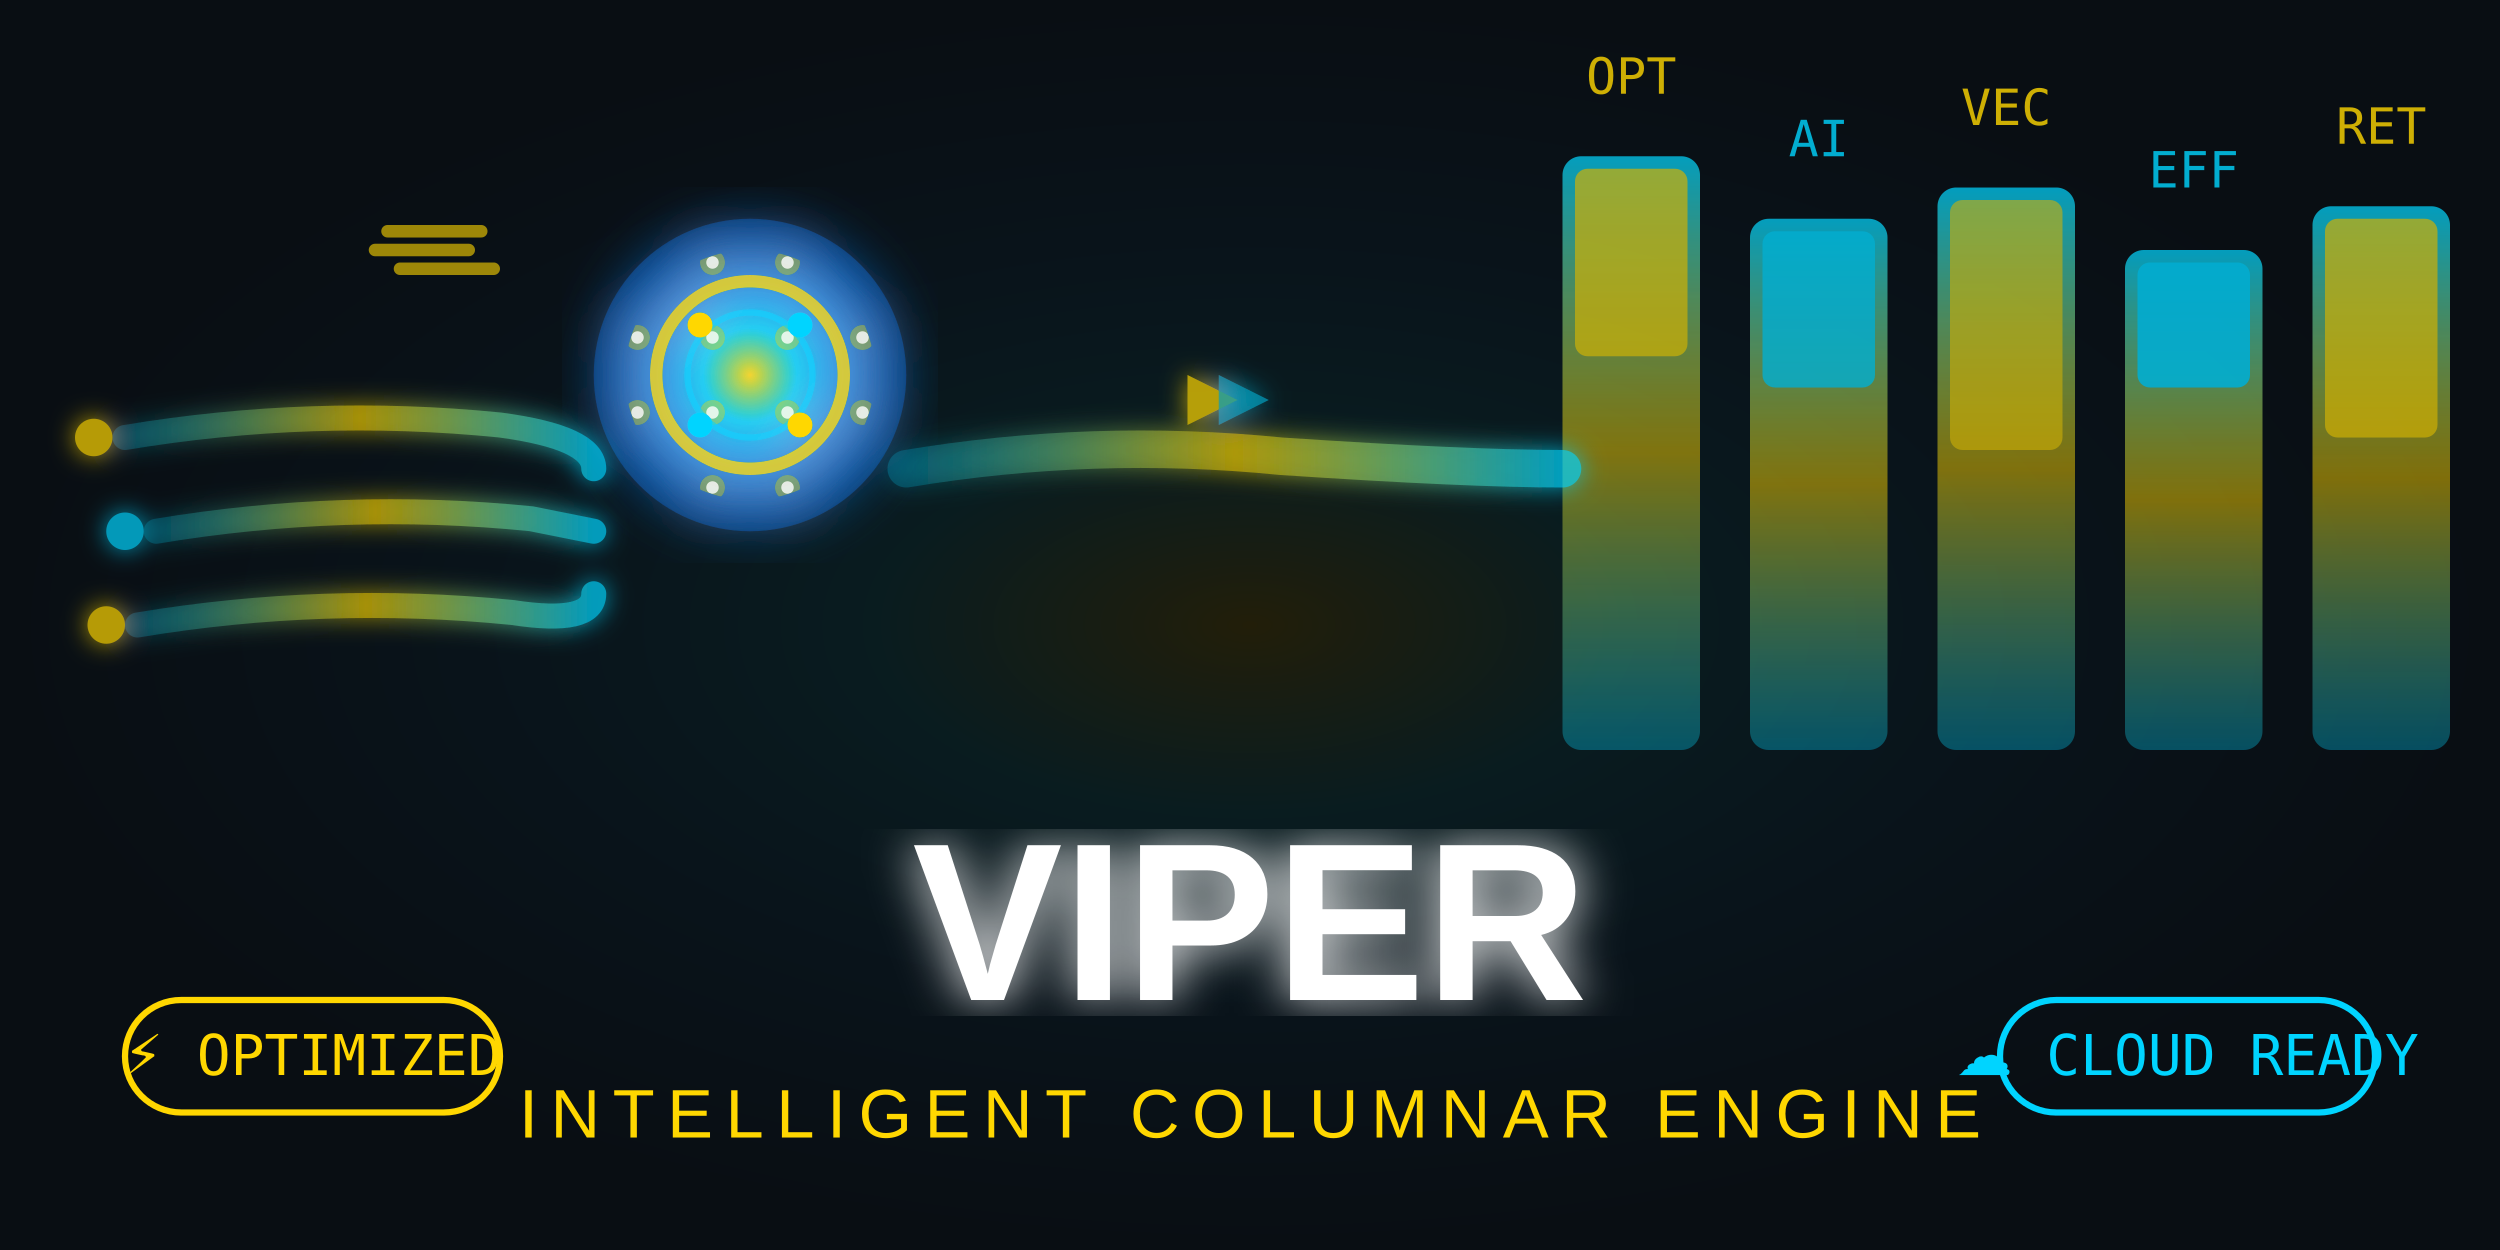
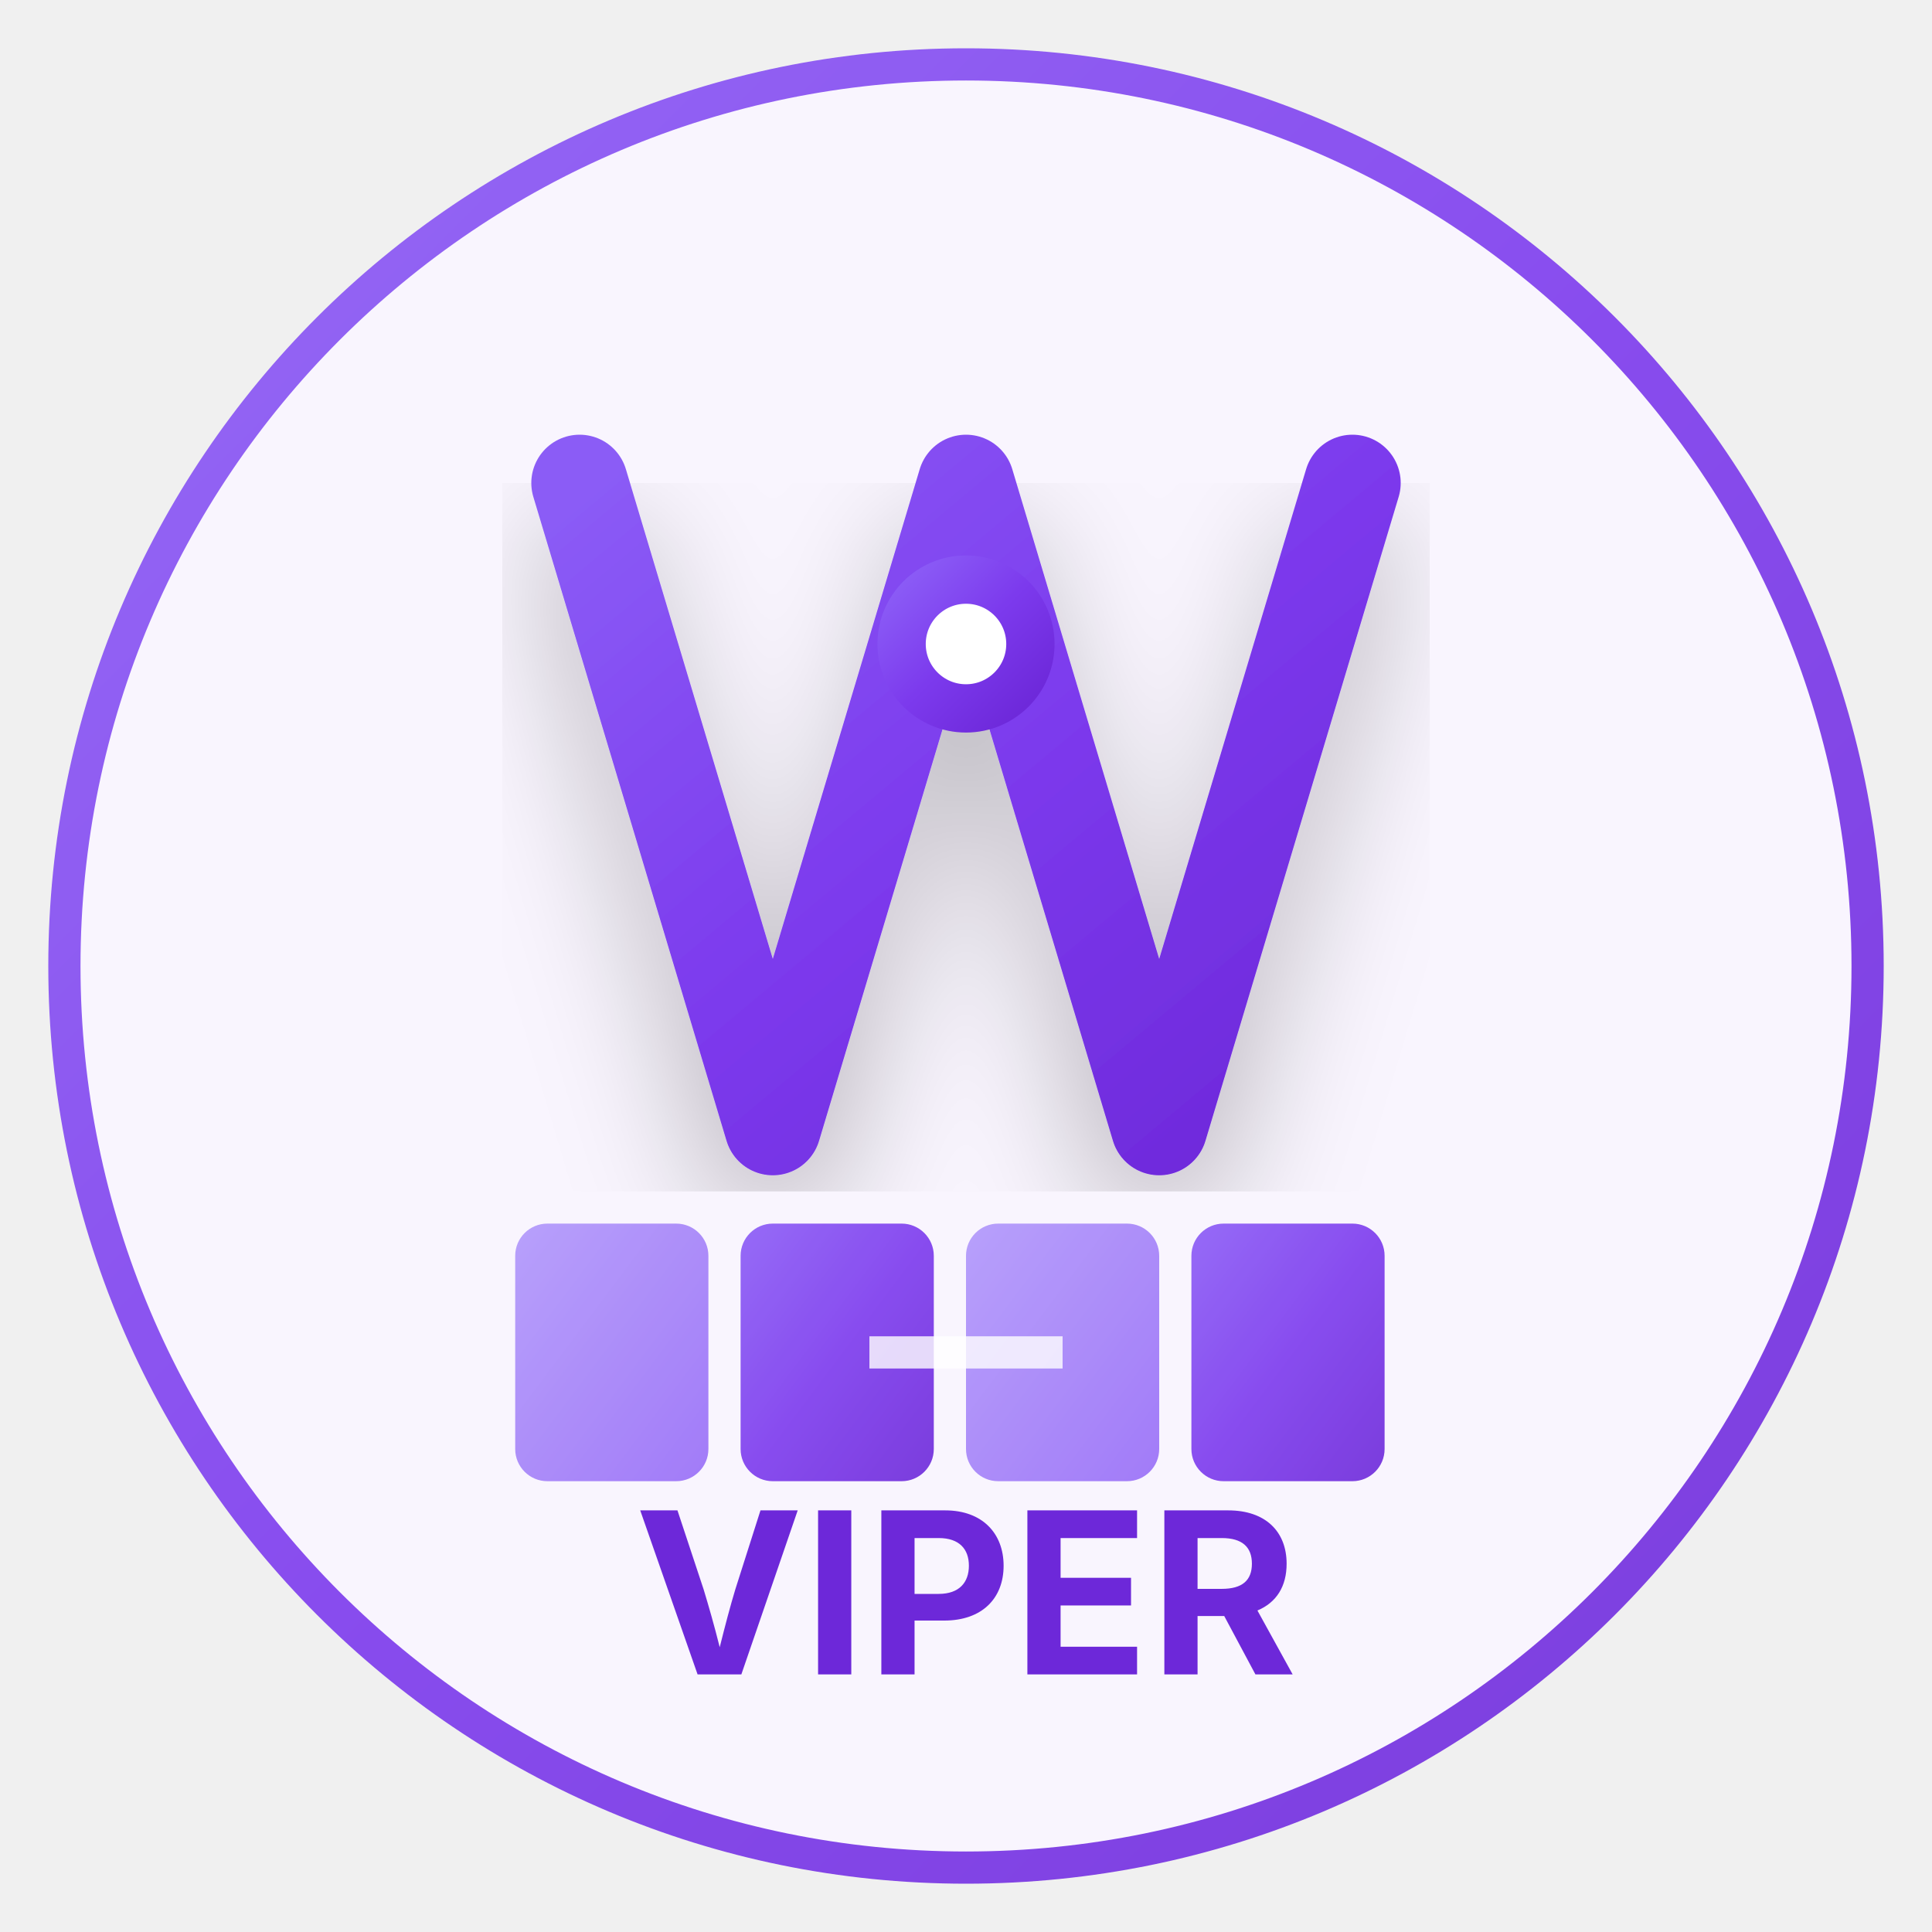
- <svg xmlns="http://www.w3.org/2000/svg" viewBox="0 0 400 200" width="400" height="200">
+ <svg xmlns="http://www.w3.org/2000/svg" width="60" height="60" viewBox="0 0 60 60">
  <defs>
-     <radialGradient id="coreGradient" cx="50%" cy="50%" r="50%">
-       <stop offset="0%" style="stop-color:#FFD700;stop-opacity:1" />
-       <stop offset="30%" style="stop-color:#00D4FF;stop-opacity:0.9" />
-       <stop offset="60%" style="stop-color:#0099FF;stop-opacity:0.7" />
-       <stop offset="100%" style="stop-color:#0066CC;stop-opacity:0.5" />
-     </radialGradient>
-     <linearGradient id="streamGradient" x1="0%" y1="0%" x2="100%" y2="0%">
-       <stop offset="0%" style="stop-color:#00D4FF;stop-opacity:0.3" />
-       <stop offset="50%" style="stop-color:#FFD700;stop-opacity:0.8" />
-       <stop offset="100%" style="stop-color:#00D4FF;stop-opacity:1" />
+     <linearGradient id="viperGradient" x1="0%" y1="0%" x2="100%" y2="100%">
+       <stop offset="0%" style="stop-color:#8b5cf6;" />
+       <stop offset="50%" style="stop-color:#7c3aed;" />
+       <stop offset="100%" style="stop-color:#6d28d9;" />
    </linearGradient>
-     <linearGradient id="columnGradient" x1="0%" y1="100%" x2="0%" y2="0%">
-       <stop offset="0%" style="stop-color:#00D4FF;stop-opacity:0.4" />
-       <stop offset="50%" style="stop-color:#FFD700;stop-opacity:0.6" />
-       <stop offset="100%" style="stop-color:#00D4FF;stop-opacity:0.9" />
+     <linearGradient id="viperAccent" x1="0%" y1="0%" x2="100%" y2="100%">
+       <stop offset="0%" style="stop-color:#a78bfa;" />
+       <stop offset="100%" style="stop-color:#8b5cf6;" />
    </linearGradient>
-     <pattern id="intelligence" x="0" y="0" width="12" height="12" patternUnits="userSpaceOnUse">
-       <rect width="12" height="12" fill="none" />
-       <circle cx="6" cy="6" r="2" fill="#FFD700" opacity="0.4" />
-       <circle cx="6" cy="6" r="1" fill="#FFF" opacity="0.8" />
-     </pattern>
-     <filter id="radiantGlow">
-       <feGaussianBlur stdDeviation="4" result="coloredBlur" />
+     <filter id="viperShadow">
+       <feDropShadow dx="0" dy="2" stdDeviation="2" flood-opacity="0.25" />
+     </filter>
+     <filter id="viperGlow">
+       <feGaussianBlur stdDeviation="2" result="coloredBlur" />
      <feMerge>
        <feMergeNode in="coloredBlur" />
        <feMergeNode in="SourceGraphic" />
      </feMerge>
    </filter>
-     <filter id="pulse">
-       <feGaussianBlur stdDeviation="2" result="softBlur" />
-       <feMerge>
-         <feMergeNode in="softBlur" />
-         <feMergeNode in="SourceGraphic" />
-       </feMerge>
-     </filter>
  </defs>
-   <rect width="400" height="200" fill="#0A0A0A" />
-   <rect width="400" height="200" fill="url(#coreGradient)" opacity="0.1" />
-   <g opacity="0.8">
-     <rect x="250" y="25" width="22" height="95" fill="url(#columnGradient)" rx="3" />
-     <rect x="252" y="27" width="18" height="30" fill="#FFD700" opacity="0.7" rx="2" />
-     <text x="261" y="15" font-family="monospace" font-size="8" fill="#FFD700" text-anchor="middle">OPT</text>
-     <rect x="280" y="35" width="22" height="85" fill="url(#columnGradient)" rx="3" />
-     <rect x="282" y="37" width="18" height="25" fill="#00D4FF" opacity="0.8" rx="2" />
-     <text x="291" y="25" font-family="monospace" font-size="8" fill="#00D4FF" text-anchor="middle">AI</text>
-     <rect x="310" y="30" width="22" height="90" fill="url(#columnGradient)" rx="3" />
-     <rect x="312" y="32" width="18" height="40" fill="#FFD700" opacity="0.6" rx="2" />
-     <text x="321" y="20" font-family="monospace" font-size="8" fill="#FFD700" text-anchor="middle">VEC</text>
-     <rect x="340" y="40" width="22" height="80" fill="url(#columnGradient)" rx="3" />
-     <rect x="342" y="42" width="18" height="20" fill="#00D4FF" opacity="0.9" rx="2" />
-     <text x="351" y="30" font-family="monospace" font-size="8" fill="#00D4FF" text-anchor="middle">EFF</text>
-     <rect x="370" y="33" width="22" height="87" fill="url(#columnGradient)" rx="3" />
-     <rect x="372" y="35" width="18" height="35" fill="#FFD700" opacity="0.7" rx="2" />
-     <text x="381" y="23" font-family="monospace" font-size="8" fill="#FFD700" text-anchor="middle">RET</text>
+   <circle cx="30" cy="30" r="28" fill="#faf5ff" stroke="url(#viperGradient)" stroke-width="1" opacity="0.9" />
+   <g transform="translate(30, 30)">
+     <path d="M -12 -15 L -6 5 L 0 -15 L 6 5 L 12 -15" fill="none" stroke="url(#viperGradient)" stroke-width="3" stroke-linecap="round" stroke-linejoin="round" filter="url(#viperShadow)" />
+     <rect x="-14" y="8" width="6" height="8" rx="1" fill="url(#viperAccent)" opacity="0.8" />
+     <rect x="-7" y="8" width="6" height="8" rx="1" fill="url(#viperGradient)" opacity="0.9" />
+     <rect x="0" y="8" width="6" height="8" rx="1" fill="url(#viperAccent)" opacity="0.8" />
+     <rect x="7" y="8" width="6" height="8" rx="1" fill="url(#viperGradient)" opacity="0.9" />
+     <circle cx="0" cy="-10" r="2" fill="#ffffff" stroke="url(#viperGradient)" stroke-width="1.5">
+       <animate attributeName="r" values="2;3;2" dur="2s" repeatCount="indefinite" />
+     </circle>
+     <path d="M -3 12 L 3 12" stroke="#ffffff" stroke-width="1" opacity="0.8" />
  </g>
-   <g transform="translate(120, 60)" filter="url(#radiantGlow)">
-     <circle cx="0" cy="0" r="25" fill="url(#coreGradient)" opacity="0.9" />
-     <circle cx="0" cy="0" r="20" fill="url(#intelligence)" />
-     <circle cx="0" cy="0" r="15" fill="none" stroke="#FFD700" stroke-width="2" opacity="0.8" />
-     <circle cx="0" cy="0" r="10" fill="none" stroke="#00D4FF" stroke-width="1" opacity="0.6" />
-     <circle cx="-8" cy="-8" r="2" fill="#FFD700" />
-     <circle cx="8" cy="-8" r="2" fill="#00D4FF" />
-     <circle cx="8" cy="8" r="2" fill="#FFD700" />
-     <circle cx="-8" cy="8" r="2" fill="#00D4FF" />
-   </g>
-   <g opacity="0.7" filter="url(#pulse)">
-     <path d="M 20 70 Q 50 65, 80 68 Q 95 70, 95 75" stroke="url(#streamGradient)" stroke-width="4" fill="none" stroke-linecap="round" />
-     <circle cx="15" cy="70" r="3" fill="#FFD700" />
-     <path d="M 25 85 Q 55 80, 85 83 Q 95 85, 95 85" stroke="url(#streamGradient)" stroke-width="4" fill="none" stroke-linecap="round" />
-     <circle cx="20" cy="85" r="3" fill="#00D4FF" />
-     <path d="M 22 100 Q 52 95, 82 98 Q 95 100, 95 95" stroke="url(#streamGradient)" stroke-width="4" fill="none" stroke-linecap="round" />
-     <circle cx="17" cy="100" r="3" fill="#FFD700" />
-     <path d="M 145 75 Q 175 70, 205 73 Q 235 75, 250 75" stroke="url(#streamGradient)" stroke-width="6" fill="none" stroke-linecap="round" />
-     <g transform="translate(190, 60)">
-       <path d="M 0 0 L 8 4 L 0 8 Z" fill="#FFD700" />
-       <path d="M 5 0 L 13 4 L 5 8 Z" fill="#00D4FF" opacity="0.7" />
-     </g>
-   </g>
-   <g transform="translate(60, 40)" opacity="0.6">
-     <path d="M 0 0 L 15 0 M 2 -3 L 17 -3 M 4 3 L 19 3" stroke="#FFD700" stroke-width="2" stroke-linecap="round" />
-   </g>
-   <text x="200" y="160" font-family="'Segoe UI', Arial, sans-serif" font-size="36" font-weight="bold" fill="#FFFFFF" text-anchor="middle" filter="url(#radiantGlow)">VIPER</text>
-   <text x="200" y="182" font-family="'Segoe UI', Arial, sans-serif" font-size="11" fill="#FFD700" text-anchor="middle" letter-spacing="2">INTELLIGENT COLUMNAR ENGINE</text>
-   <g transform="translate(20, 160)">
-     <rect x="0" y="0" width="60" height="18" rx="9" fill="none" stroke="#FFD700" stroke-width="1" />
-     <text x="30" y="12" font-family="monospace" font-size="9" fill="#FFD700" text-anchor="middle">⚡ OPTIMIZED</text>
-   </g>
-   <g transform="translate(320, 160)">
-     <rect x="0" y="0" width="60" height="18" rx="9" fill="none" stroke="#00D4FF" stroke-width="1" />
-     <text x="30" y="12" font-family="monospace" font-size="9" fill="#00D4FF" text-anchor="middle">☁️ CLOUD READY</text>
-   </g>
+   <text x="30" y="52" font-family="'Inter', 'Segoe UI', sans-serif" font-size="7" font-weight="700" fill="#6d28d9" text-anchor="middle">
+     VIPER
+   </text>
</svg>
